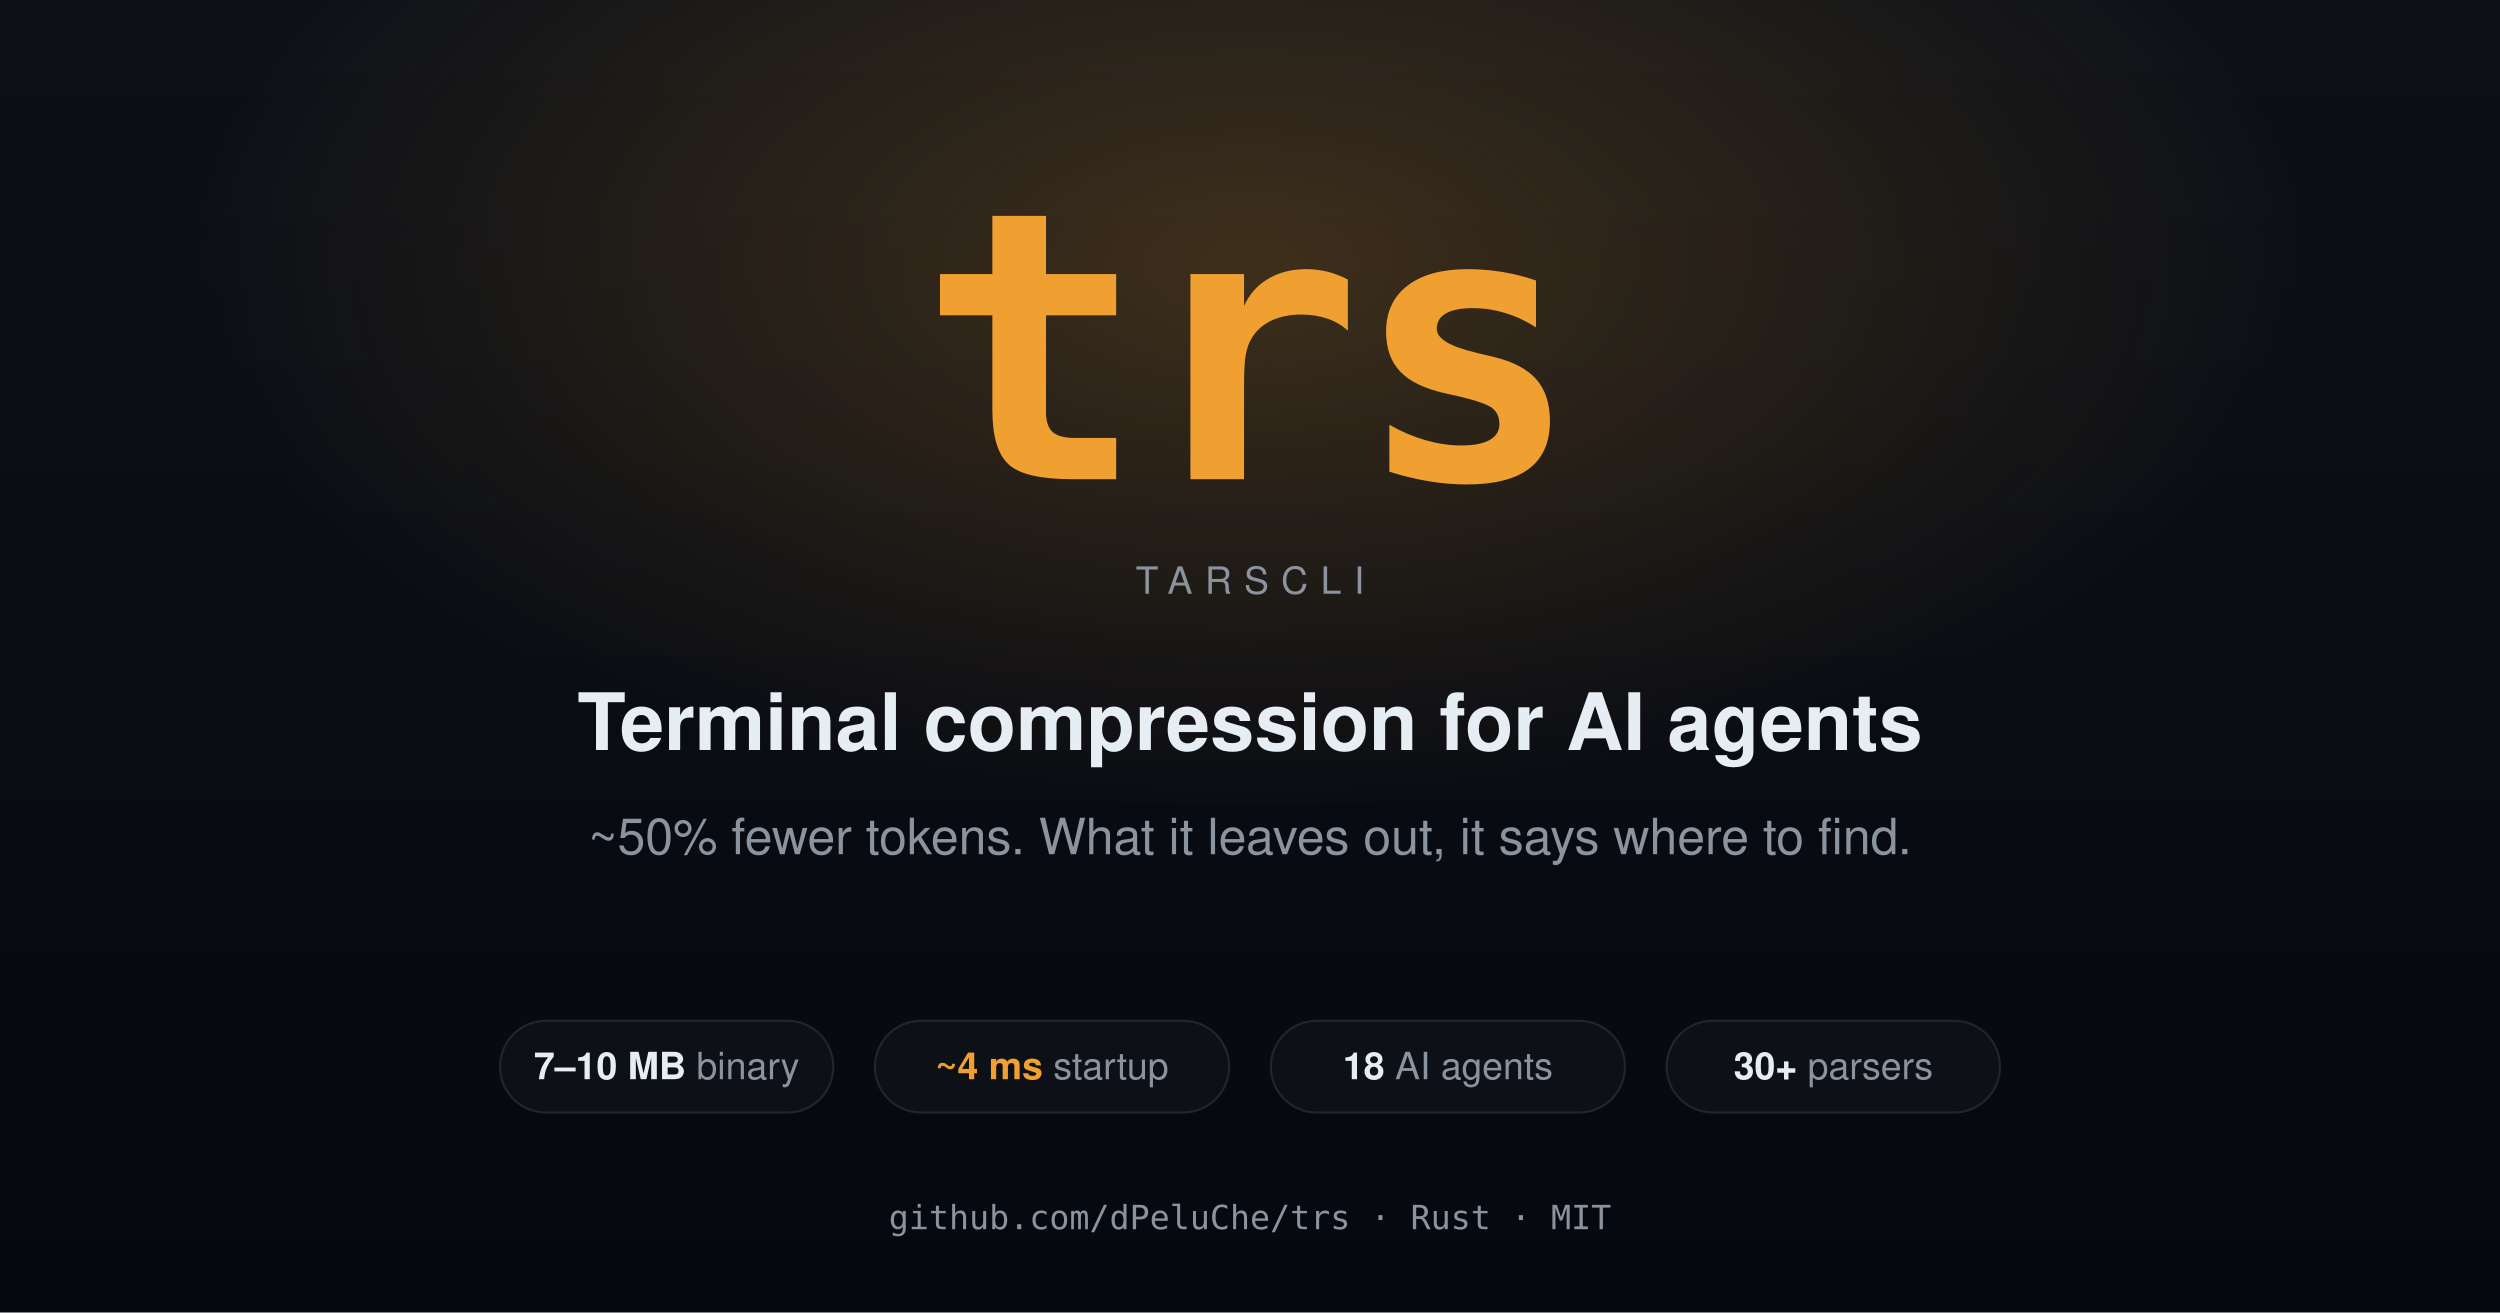
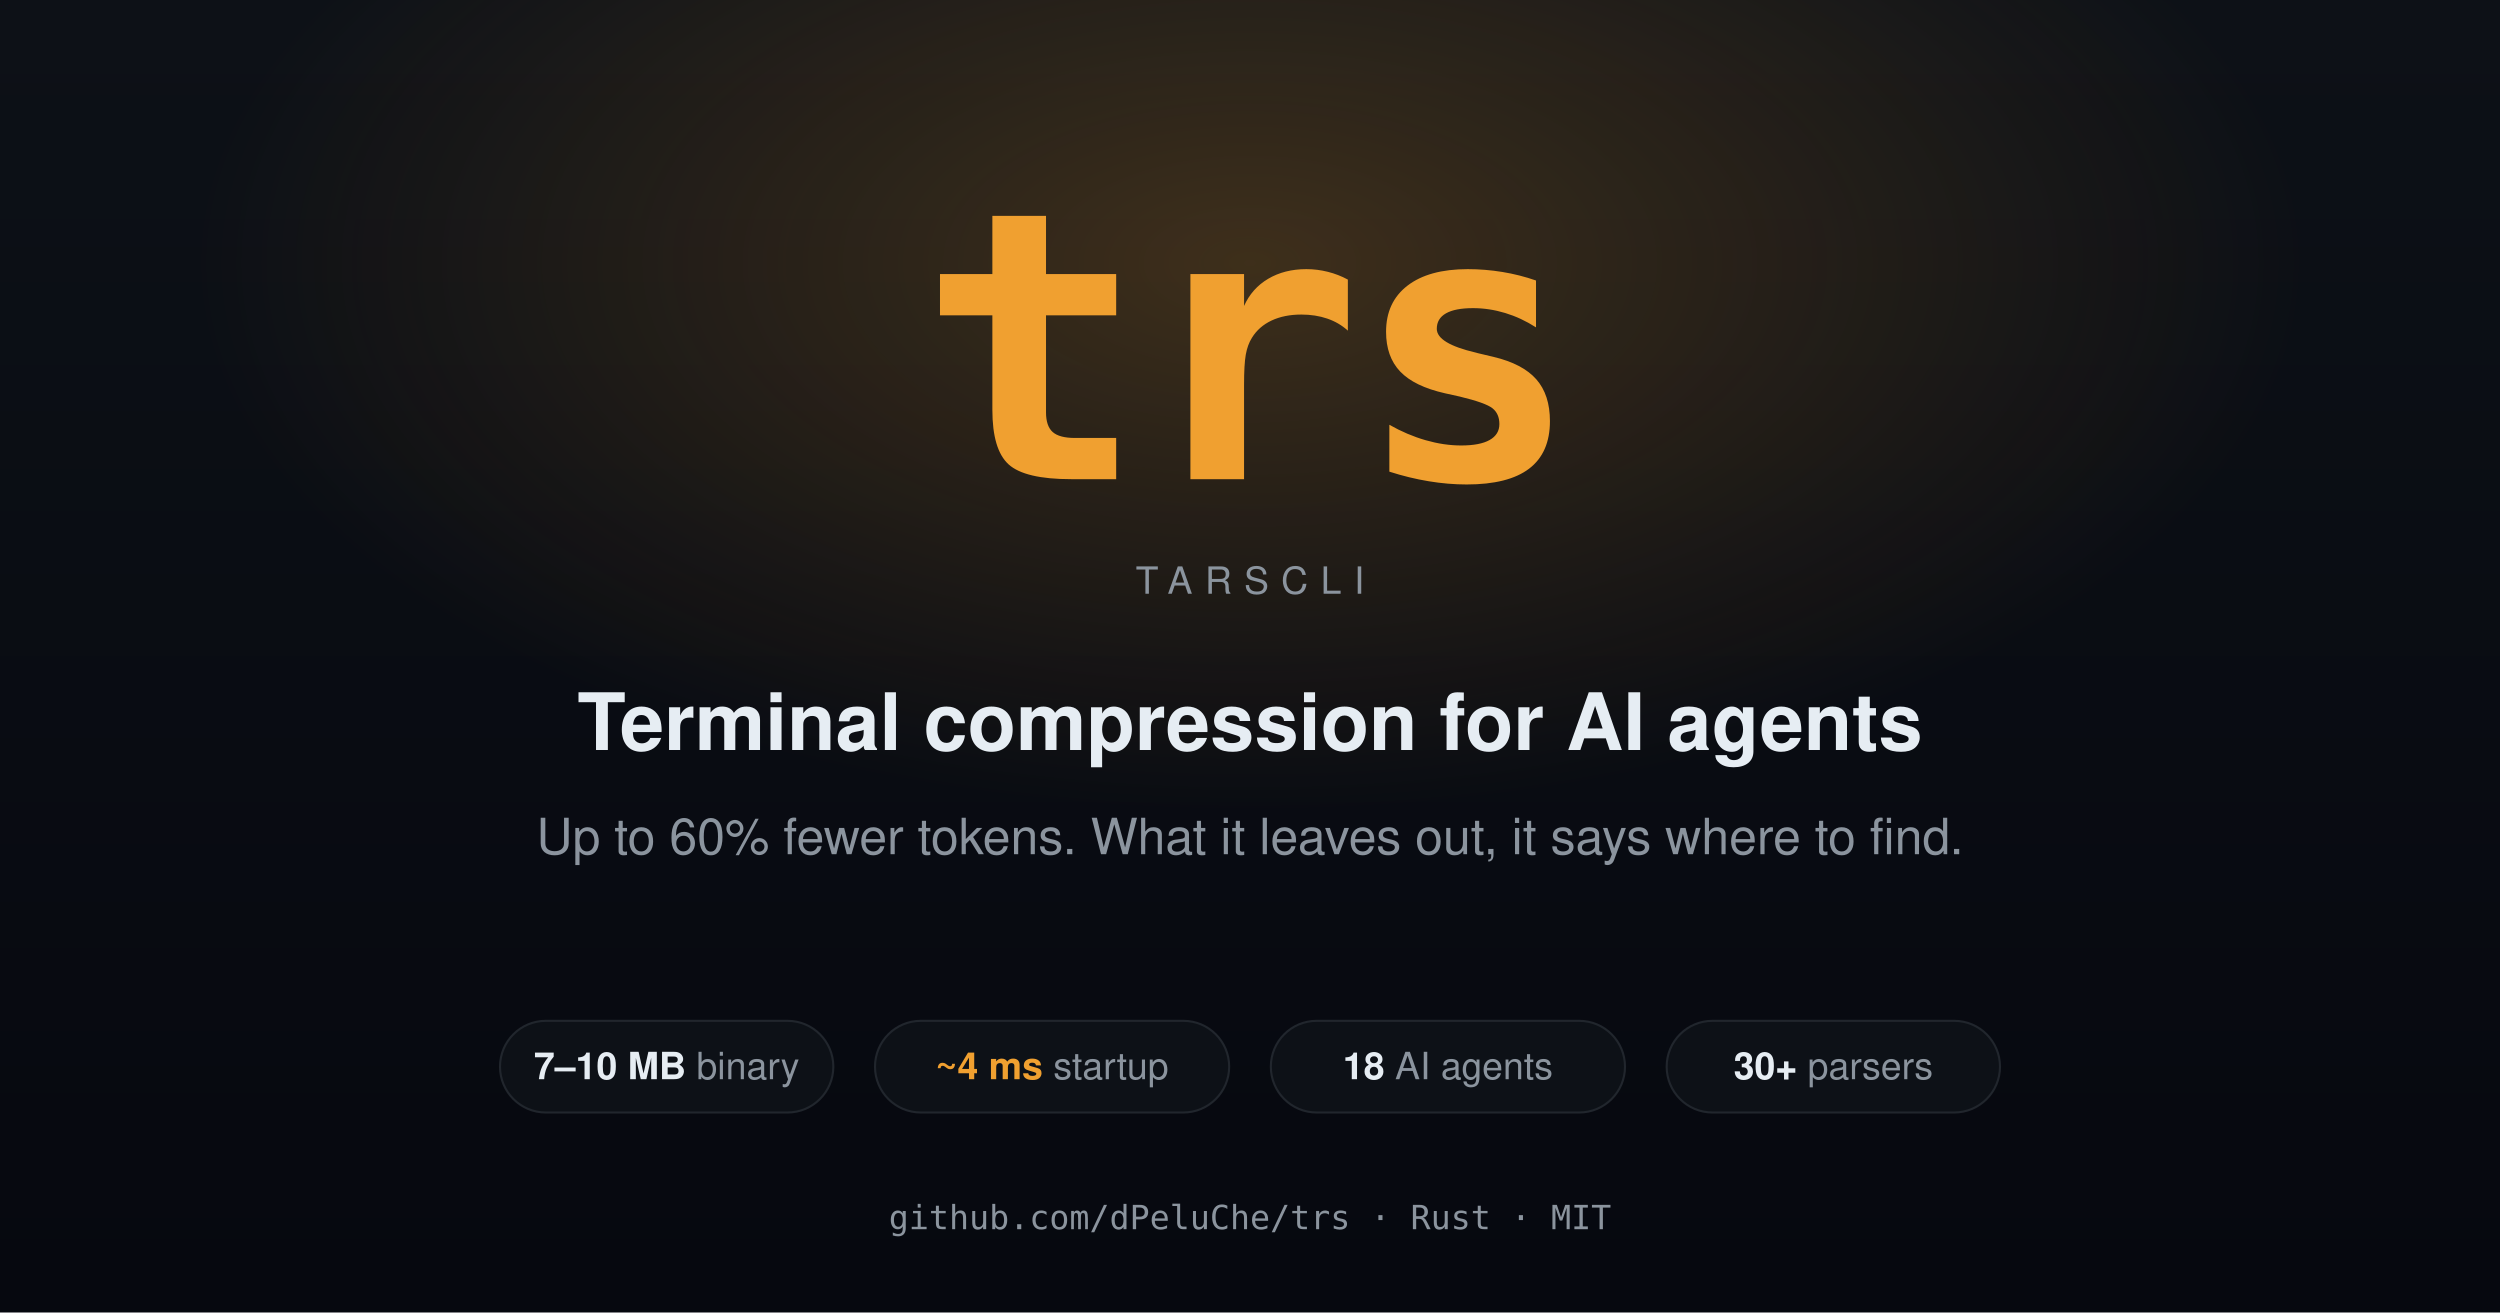
<svg xmlns="http://www.w3.org/2000/svg" viewBox="0 0 1200 630" width="1200" height="630">
  <defs>
    <linearGradient id="bg" x1="0" y1="0" x2="0" y2="1">
      <stop offset="0" stop-color="#0d1117" />
      <stop offset="1" stop-color="#06080f" />
    </linearGradient>
    <radialGradient id="glow" cx="50%" cy="20%" r="60%">
      <stop offset="0" stop-color="#f0a030" stop-opacity="0.22" />
      <stop offset="0.7" stop-color="#f0a030" stop-opacity="0" />
    </radialGradient>
  </defs>
  <rect width="1200" height="630" fill="url(#bg)" />
  <rect width="1200" height="630" fill="url(#glow)" />
  <text x="600" y="230" font-family="'SF Mono','Fira Code',Menlo,Consolas,monospace" font-size="180" font-weight="800" fill="#f0a030" text-anchor="middle" letter-spacing="-4">trs</text>
  <text x="600" y="285" font-family="-apple-system,BlinkMacSystemFont,'Segoe UI',Helvetica,sans-serif" font-size="18" font-weight="500" fill="#8b949e" text-anchor="middle" letter-spacing="6">TARSCLI</text>
  <text x="600" y="360" font-family="-apple-system,BlinkMacSystemFont,'Segoe UI',Helvetica,sans-serif" font-size="38" font-weight="600" fill="#e6edf3" text-anchor="middle">Terminal compression for AI agents</text>
-   <text x="600" y="410" font-family="-apple-system,BlinkMacSystemFont,'Segoe UI',Helvetica,sans-serif" font-size="24" font-weight="400" fill="#8b949e" text-anchor="middle">~50% fewer tokens. What it leaves out, it says where to find.</text>
+   <text x="600" y="410" font-family="-apple-system,BlinkMacSystemFont,'Segoe UI',Helvetica,sans-serif" font-size="24" font-weight="400" fill="#8b949e" text-anchor="middle">Up to 60% fewer tokens. What it leaves out, it says where to find.</text>
  <g font-family="-apple-system,BlinkMacSystemFont,'Segoe UI',Helvetica,sans-serif" font-size="18">
    <g transform="translate(240,490)">
      <rect width="160" height="44" rx="22" fill="#0d1117" stroke="#21262d" />
      <text x="80" y="28" fill="#e6edf3" text-anchor="middle">
        <tspan font-weight="700">7–10 MB</tspan>
        <tspan fill="#8b949e">binary</tspan>
      </text>
    </g>
    <g transform="translate(420,490)">
      <rect width="170" height="44" rx="22" fill="#0d1117" stroke="#21262d" />
      <text x="85" y="28" fill="#e6edf3" text-anchor="middle">
        <tspan fill="#f0a030" font-weight="700">~4 ms</tspan>
        <tspan fill="#8b949e">startup</tspan>
      </text>
    </g>
    <g transform="translate(610,490)">
      <rect width="170" height="44" rx="22" fill="#0d1117" stroke="#21262d" />
      <text x="85" y="28" fill="#e6edf3" text-anchor="middle">
        <tspan font-weight="700">18</tspan>
        <tspan fill="#8b949e">AI agents</tspan>
      </text>
    </g>
    <g transform="translate(800,490)">
      <rect width="160" height="44" rx="22" fill="#0d1117" stroke="#21262d" />
      <text x="80" y="28" fill="#e6edf3" text-anchor="middle">
        <tspan font-weight="700">30+</tspan>
        <tspan fill="#8b949e">parsers</tspan>
      </text>
    </g>
  </g>
  <text x="600" y="590" font-family="'SF Mono','Fira Code',monospace" font-size="16" fill="#8b949e" text-anchor="middle">github.com/dPeluChe/trs · Rust · MIT</text>
</svg>
